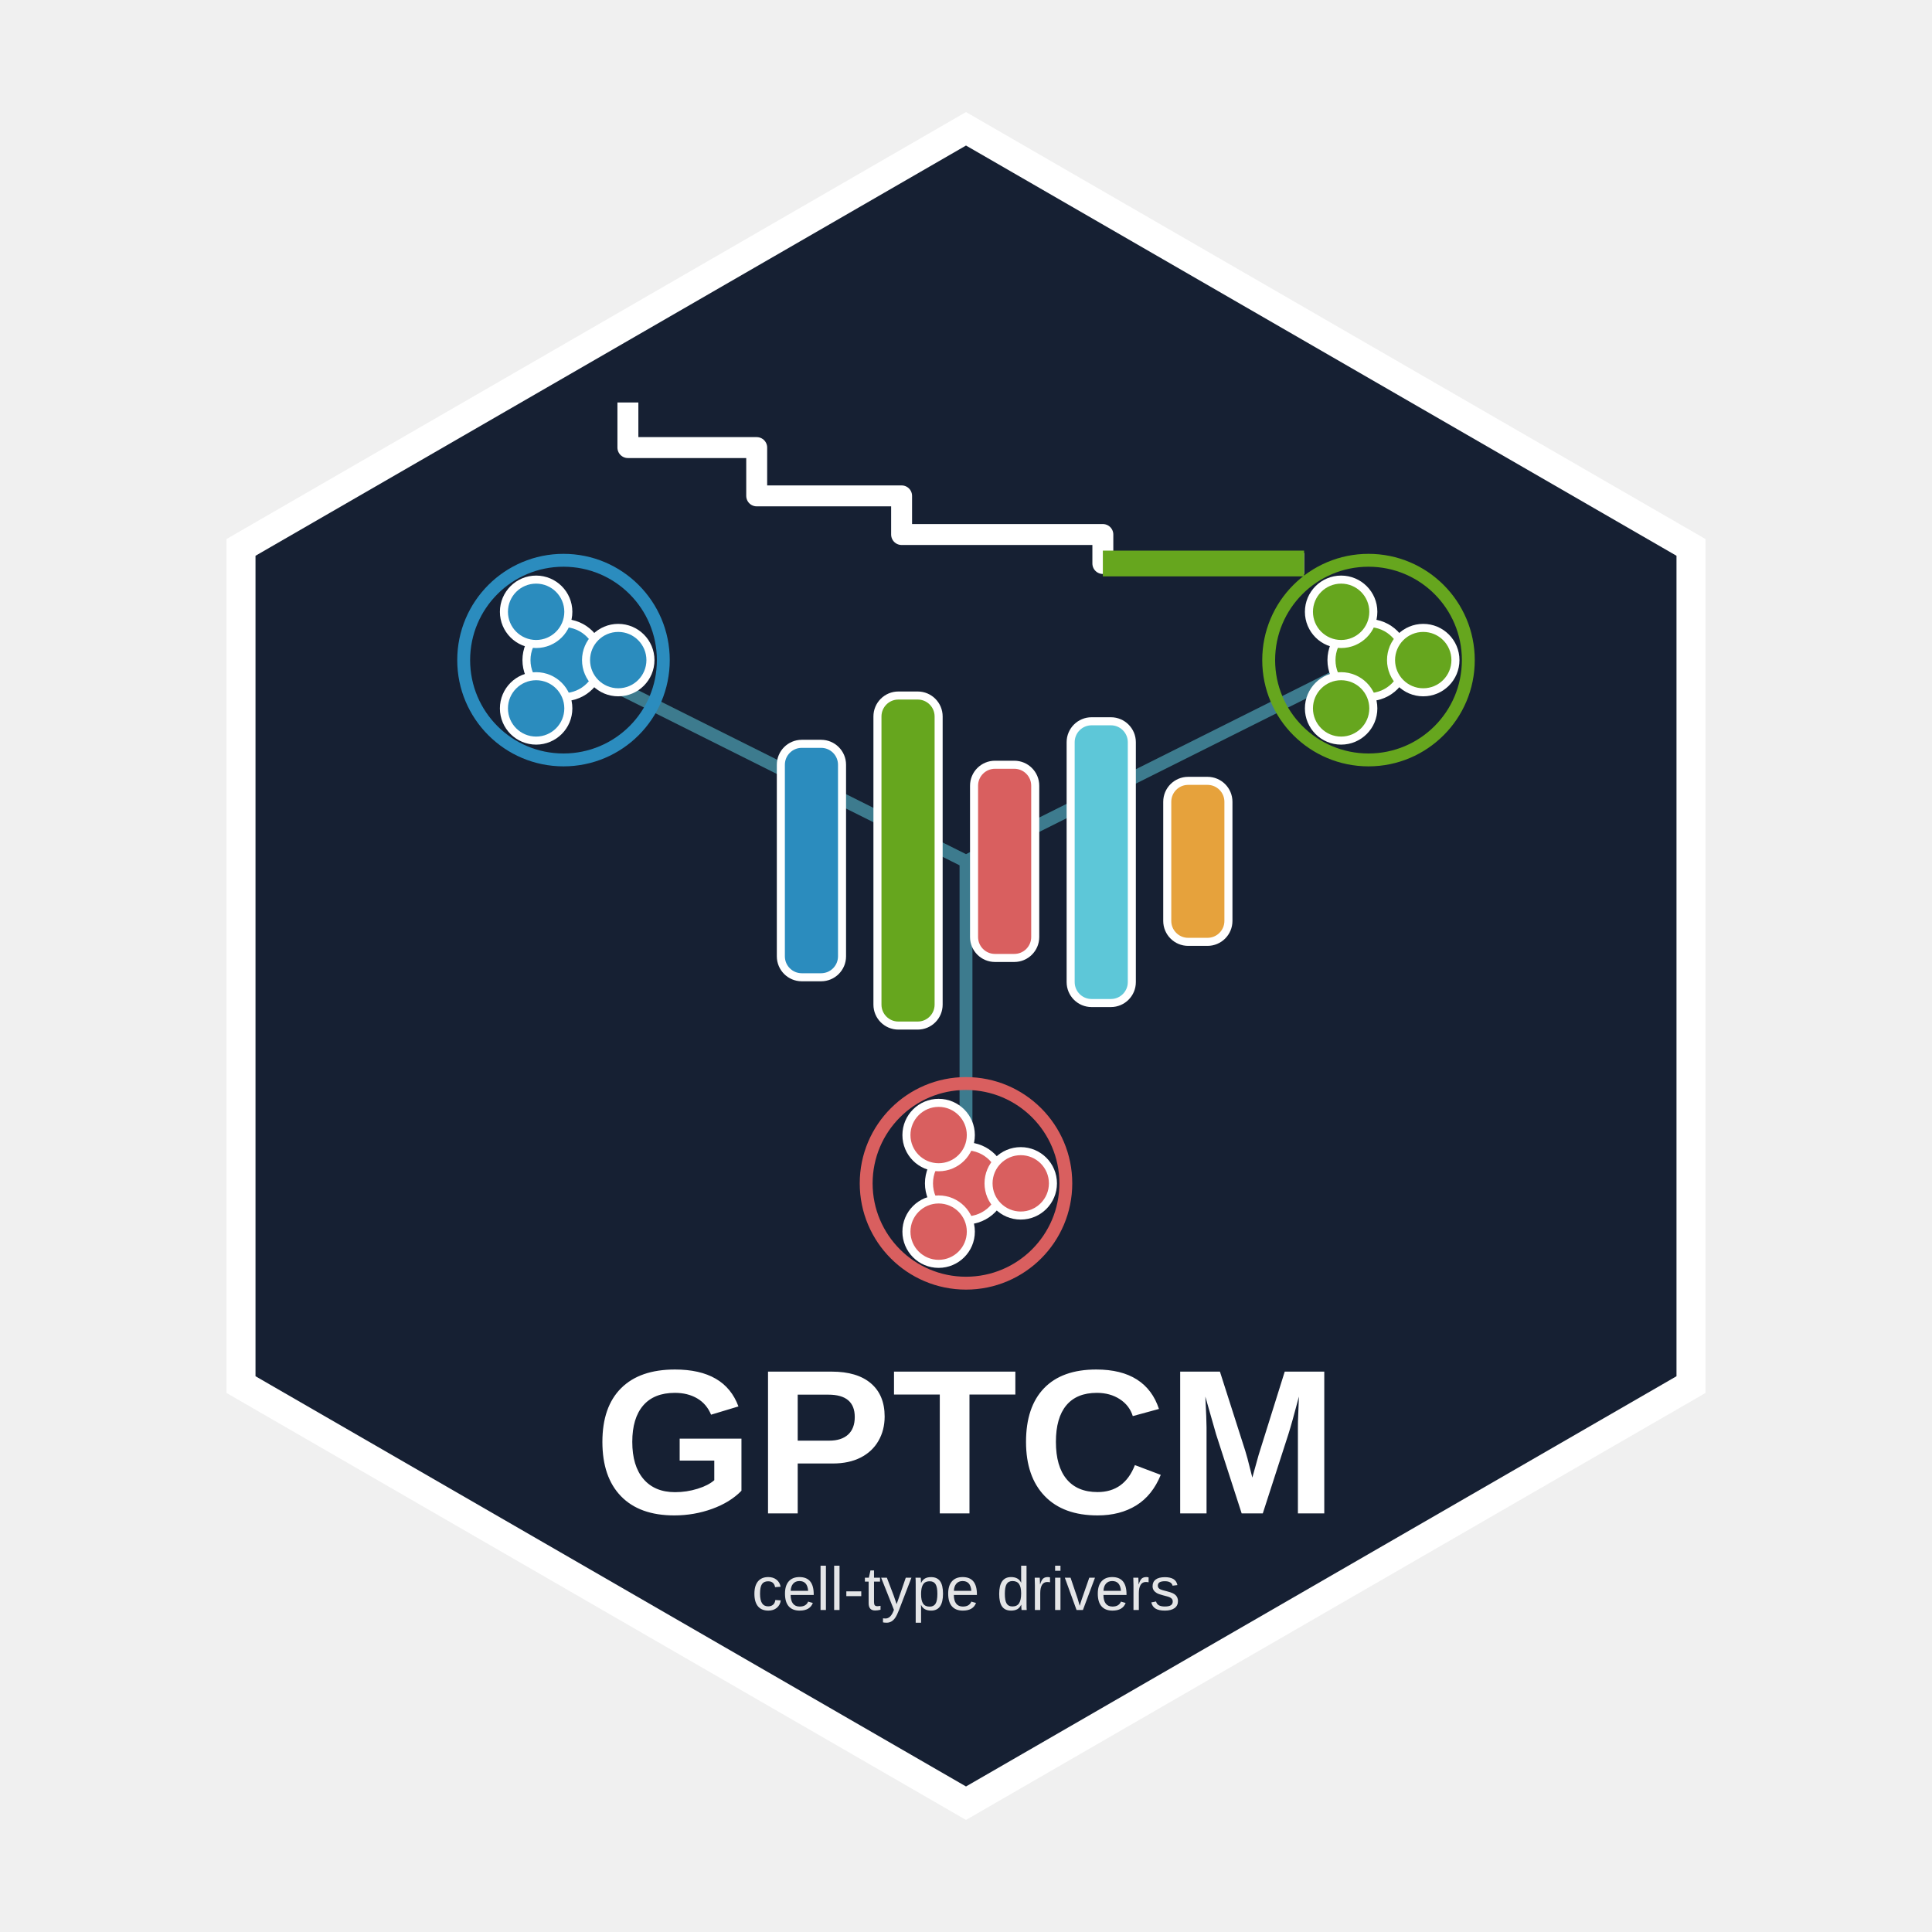
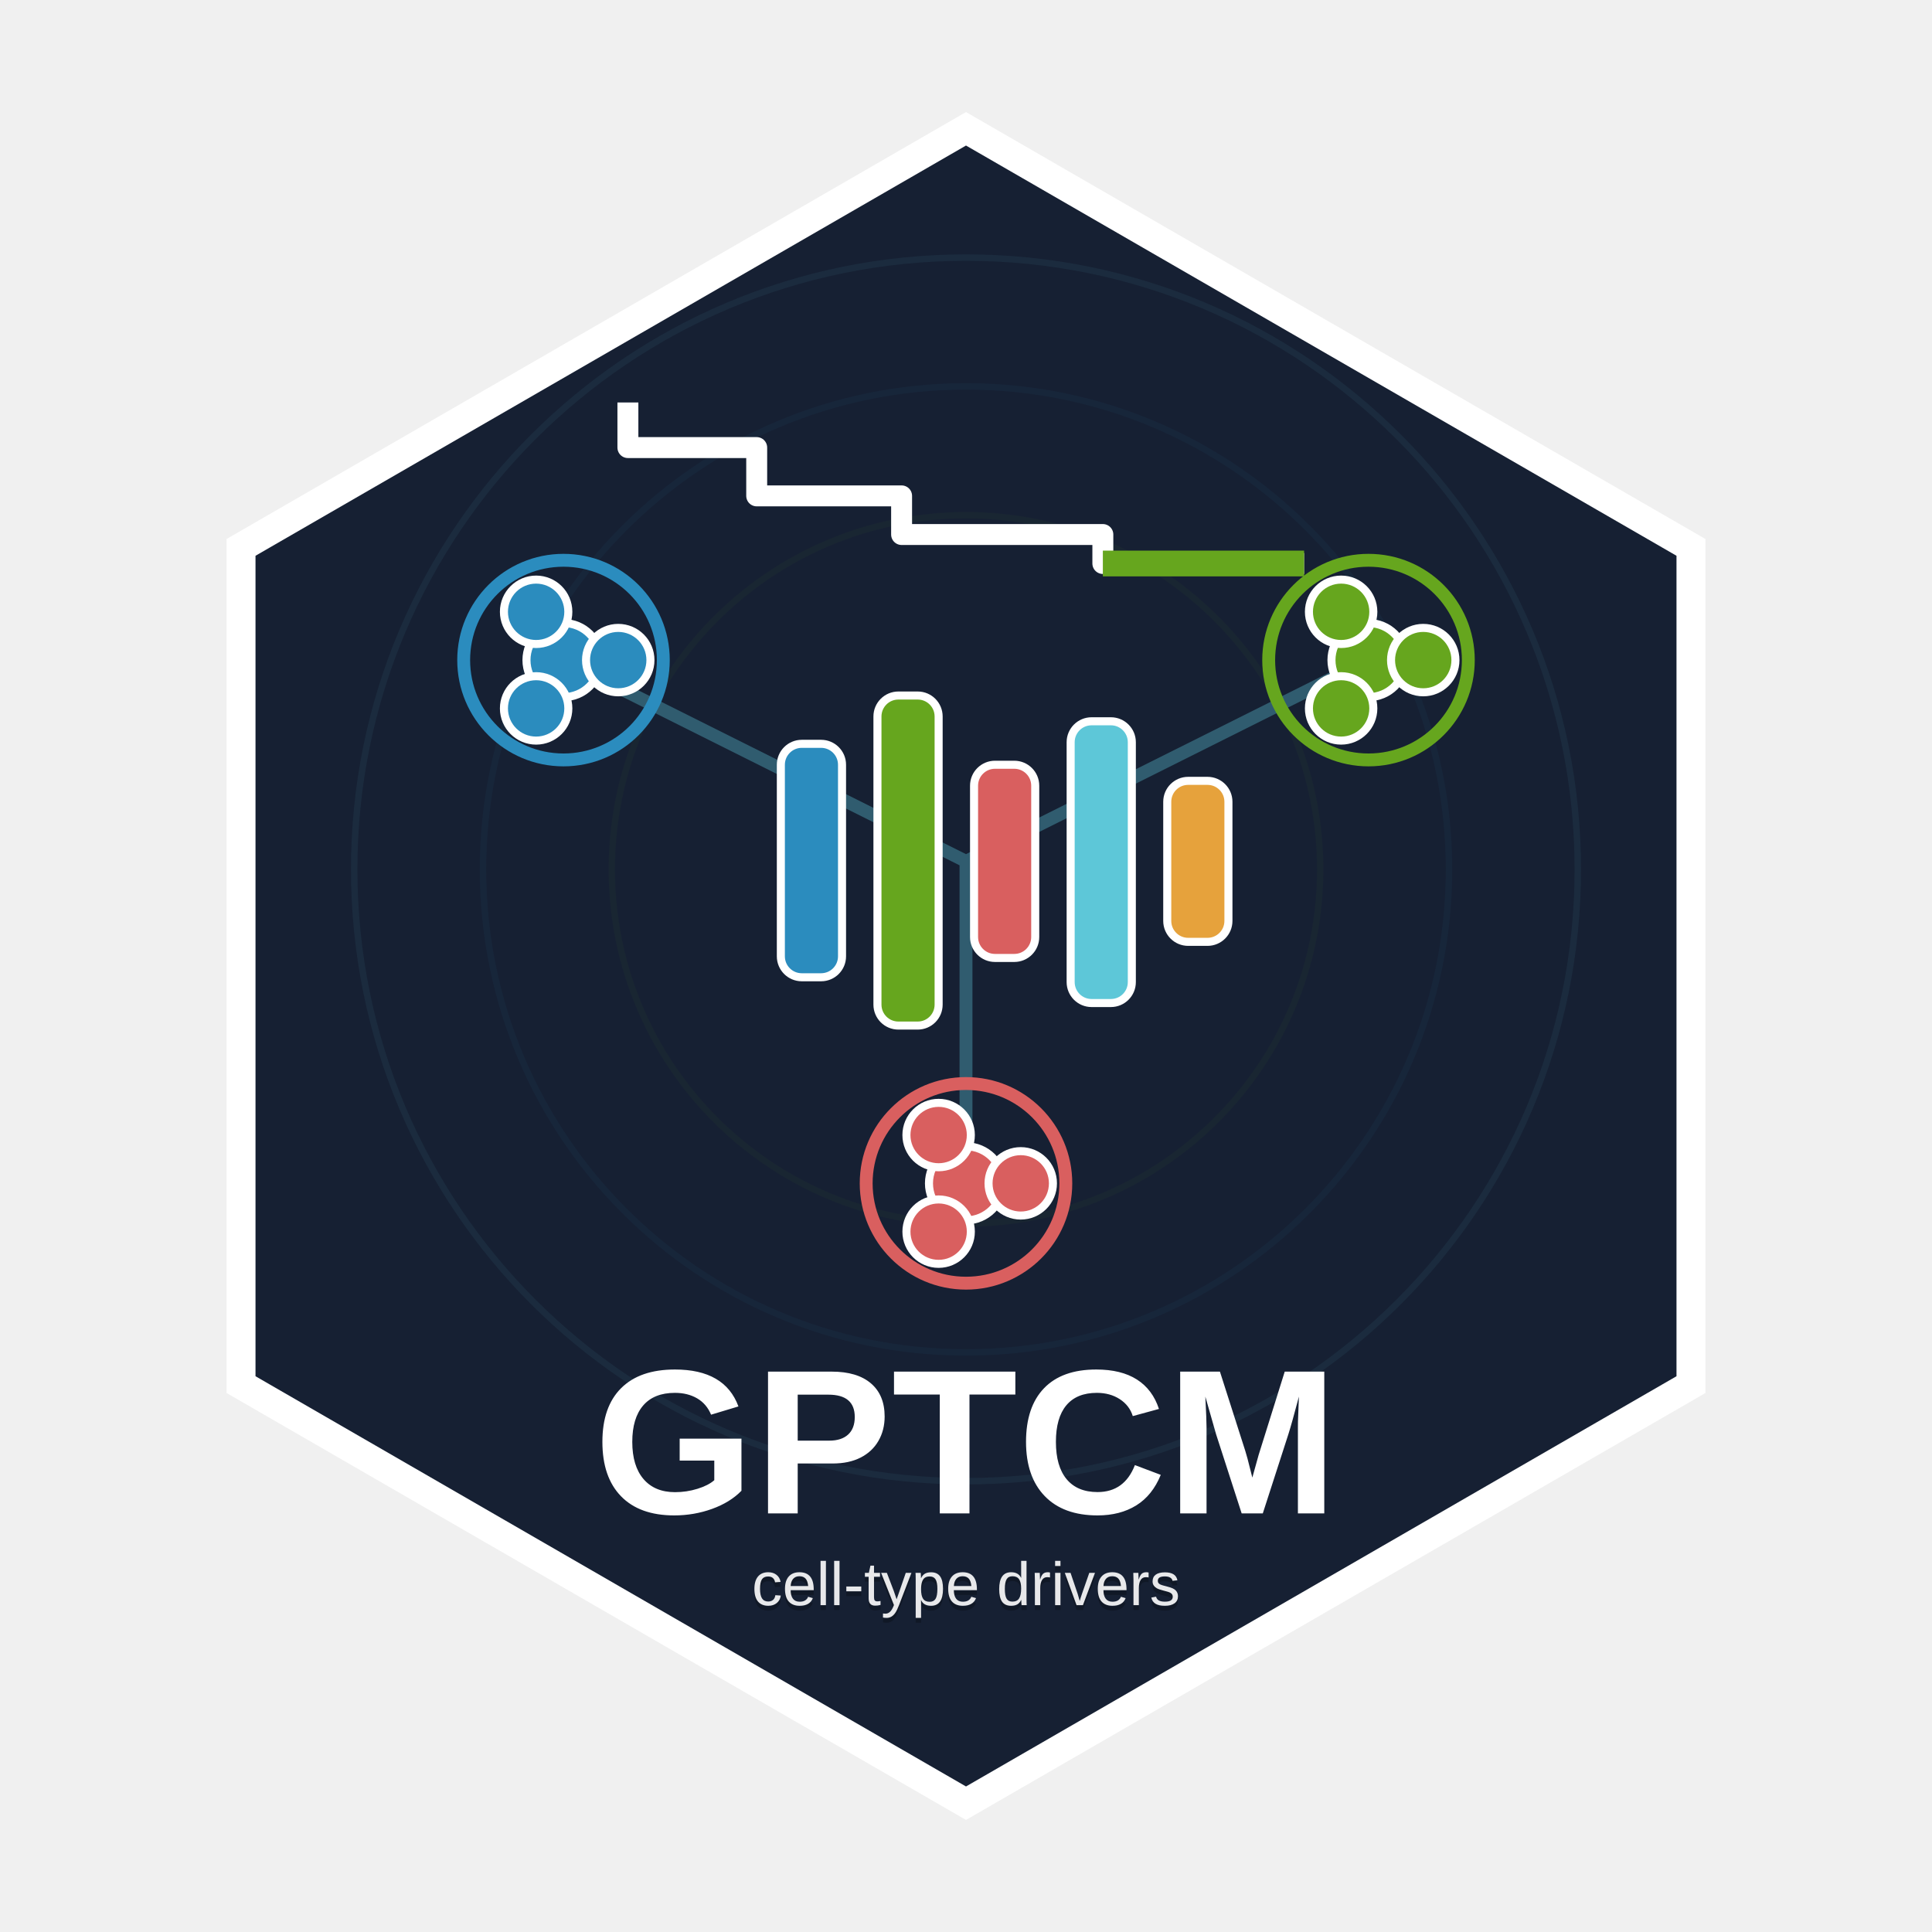
<svg xmlns="http://www.w3.org/2000/svg" width="1200" height="1200" viewBox="0 0 1200 1200">
  <polygon points="1050.3,340.0 1050.3,860.0 600.0,1120.0 149.7,860.0 149.7,340.0 600.0,80.0" fill="#162033" stroke="white" stroke-width="18" />
+   <circle cx="600" cy="540" r="380" fill="none" stroke="#5DC7D8" stroke-width="4" opacity=".07" />
+   <circle cx="600" cy="540" r="300" fill="none" stroke="#2B8CBE" stroke-width="4" opacity=".055" />
+   <circle cx="600" cy="540" r="220" fill="none" stroke="#66A61E" stroke-width="4" opacity=".04" />
  <path d="M390 250 V278 H470 V308 H560 V332 H685 V350 H810" fill="none" stroke="white" stroke-width="13" stroke-linejoin="round" />
  <path d="M685 350 H810" fill="none" stroke="#66A61E" stroke-width="16" />
-   <path d="M350 410 L600 535 M850 410 L600 535 M600 735 L600 535" stroke="#5DC7D8" stroke-width="8" opacity=".55" />
+   <path d="M350 410 L600 535 M850 410 L600 535 M600 735 L600 535" stroke="#5DC7D8" stroke-width="8" opacity=".36" />
  <g stroke="white" stroke-width="5">
    <rect x="485" y="462" width="38" height="145" rx="13" fill="#2B8CBE" />
    <rect x="545" y="432" width="38" height="205" rx="13" fill="#66A61E" />
    <rect x="605" y="475" width="38" height="120" rx="13" fill="#D95F5F" />
    <rect x="665" y="448" width="38" height="175" rx="13" fill="#5DC7D8" />
    <rect x="725" y="485" width="38" height="100" rx="13" fill="#E6A23C" />
  </g>
  <g stroke="white" stroke-width="5">
    <circle cx="350" cy="410" r="62" fill="none" stroke="#2B8CBE" stroke-width="8" />
    <circle cx="350" cy="410" r="23" fill="#2B8CBE" />
    <circle cx="384" cy="410" r="20" fill="#2B8CBE" />
    <circle cx="333" cy="440" r="20" fill="#2B8CBE" />
    <circle cx="333" cy="380" r="20" fill="#2B8CBE" />
    <circle cx="850" cy="410" r="62" fill="none" stroke="#66A61E" stroke-width="8" />
    <circle cx="850" cy="410" r="23" fill="#66A61E" />
    <circle cx="884" cy="410" r="20" fill="#66A61E" />
    <circle cx="833" cy="440" r="20" fill="#66A61E" />
    <circle cx="833" cy="380" r="20" fill="#66A61E" />
    <circle cx="600" cy="735" r="62" fill="none" stroke="#D95F5F" stroke-width="8" />
    <circle cx="600" cy="735" r="23" fill="#D95F5F" />
    <circle cx="634" cy="735" r="20" fill="#D95F5F" />
    <circle cx="583" cy="765" r="20" fill="#D95F5F" />
    <circle cx="583" cy="705" r="20" fill="#D95F5F" />
  </g>
  <text x="600" y="940" text-anchor="middle" font-family="Arial, sans-serif" font-weight="700" font-size="128" fill="white">GPTCM</text>
-   <text x="600" y="1000" text-anchor="middle" font-family="Arial, sans-serif" font-size="38" fill="white" opacity=".88">cell-type drivers</text>
+   <text x="600" y="1000" text-anchor="middle" font-family="Arial, sans-serif" font-size="38" fill="black" opacity=".25">cell-type drivers</text>
+   <text x="600" y="997" text-anchor="middle" font-family="Arial, sans-serif" font-size="38" fill="white" opacity=".90">cell-type drivers</text>
</svg>
